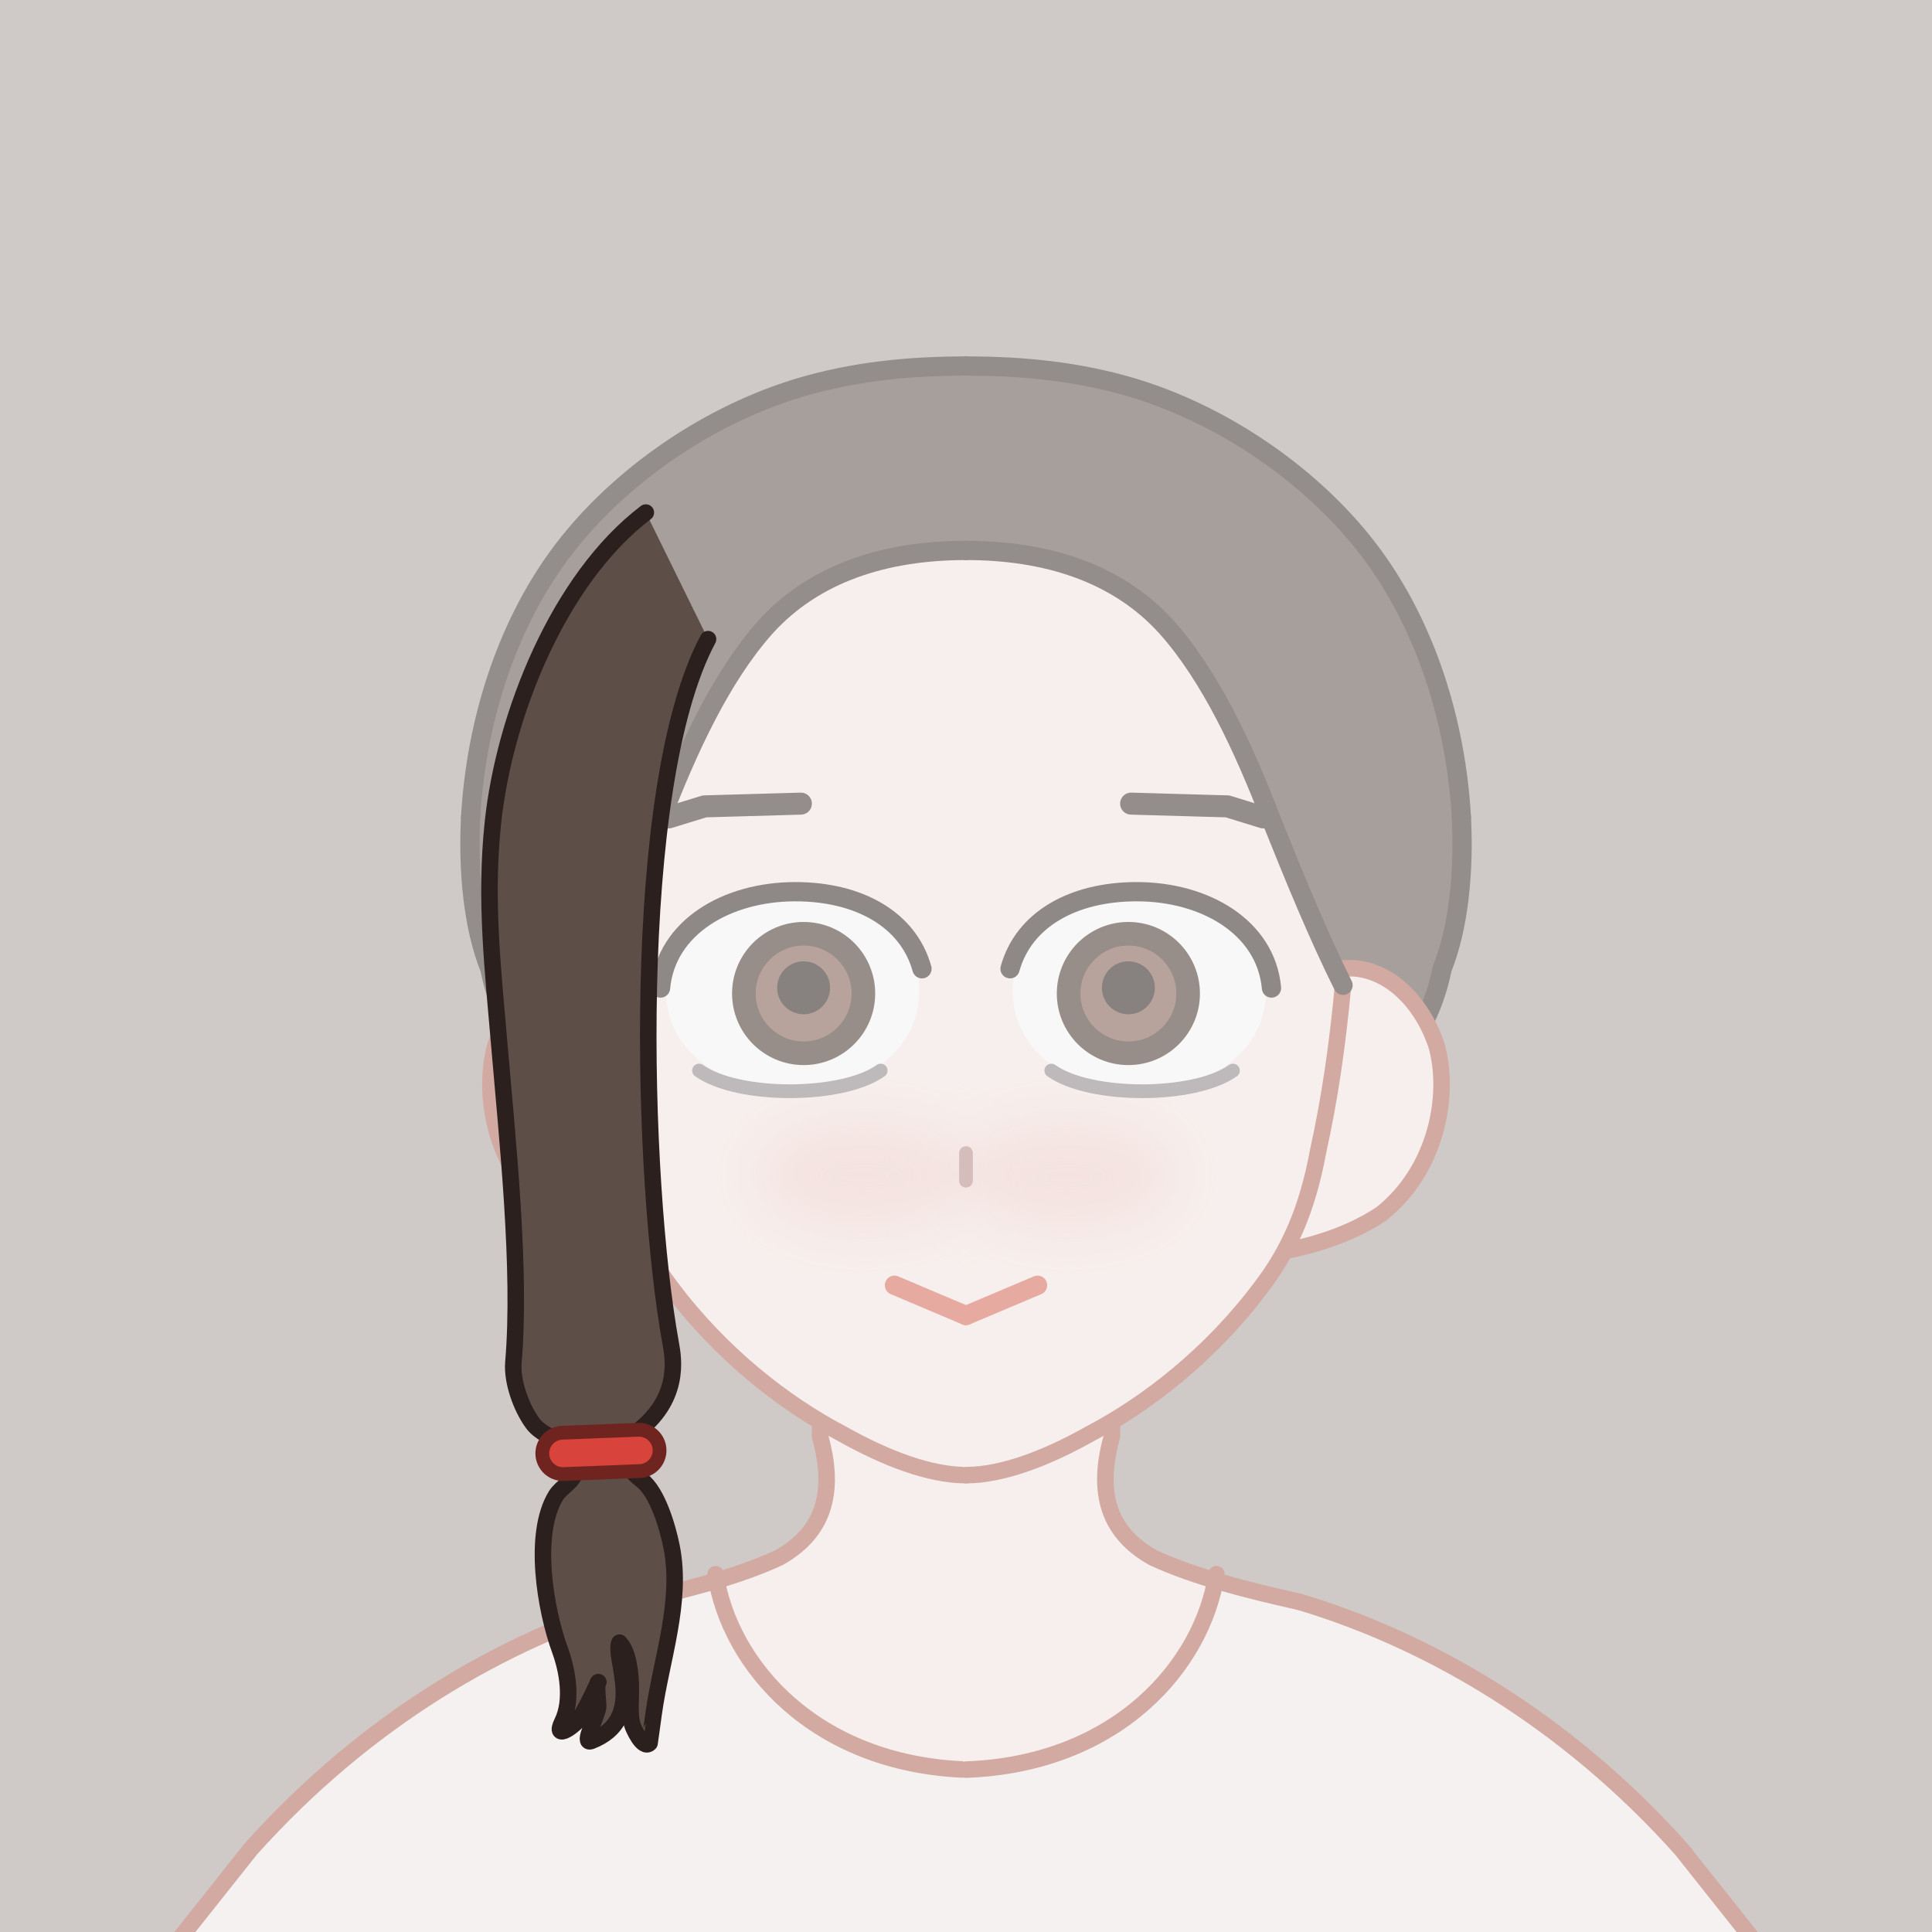
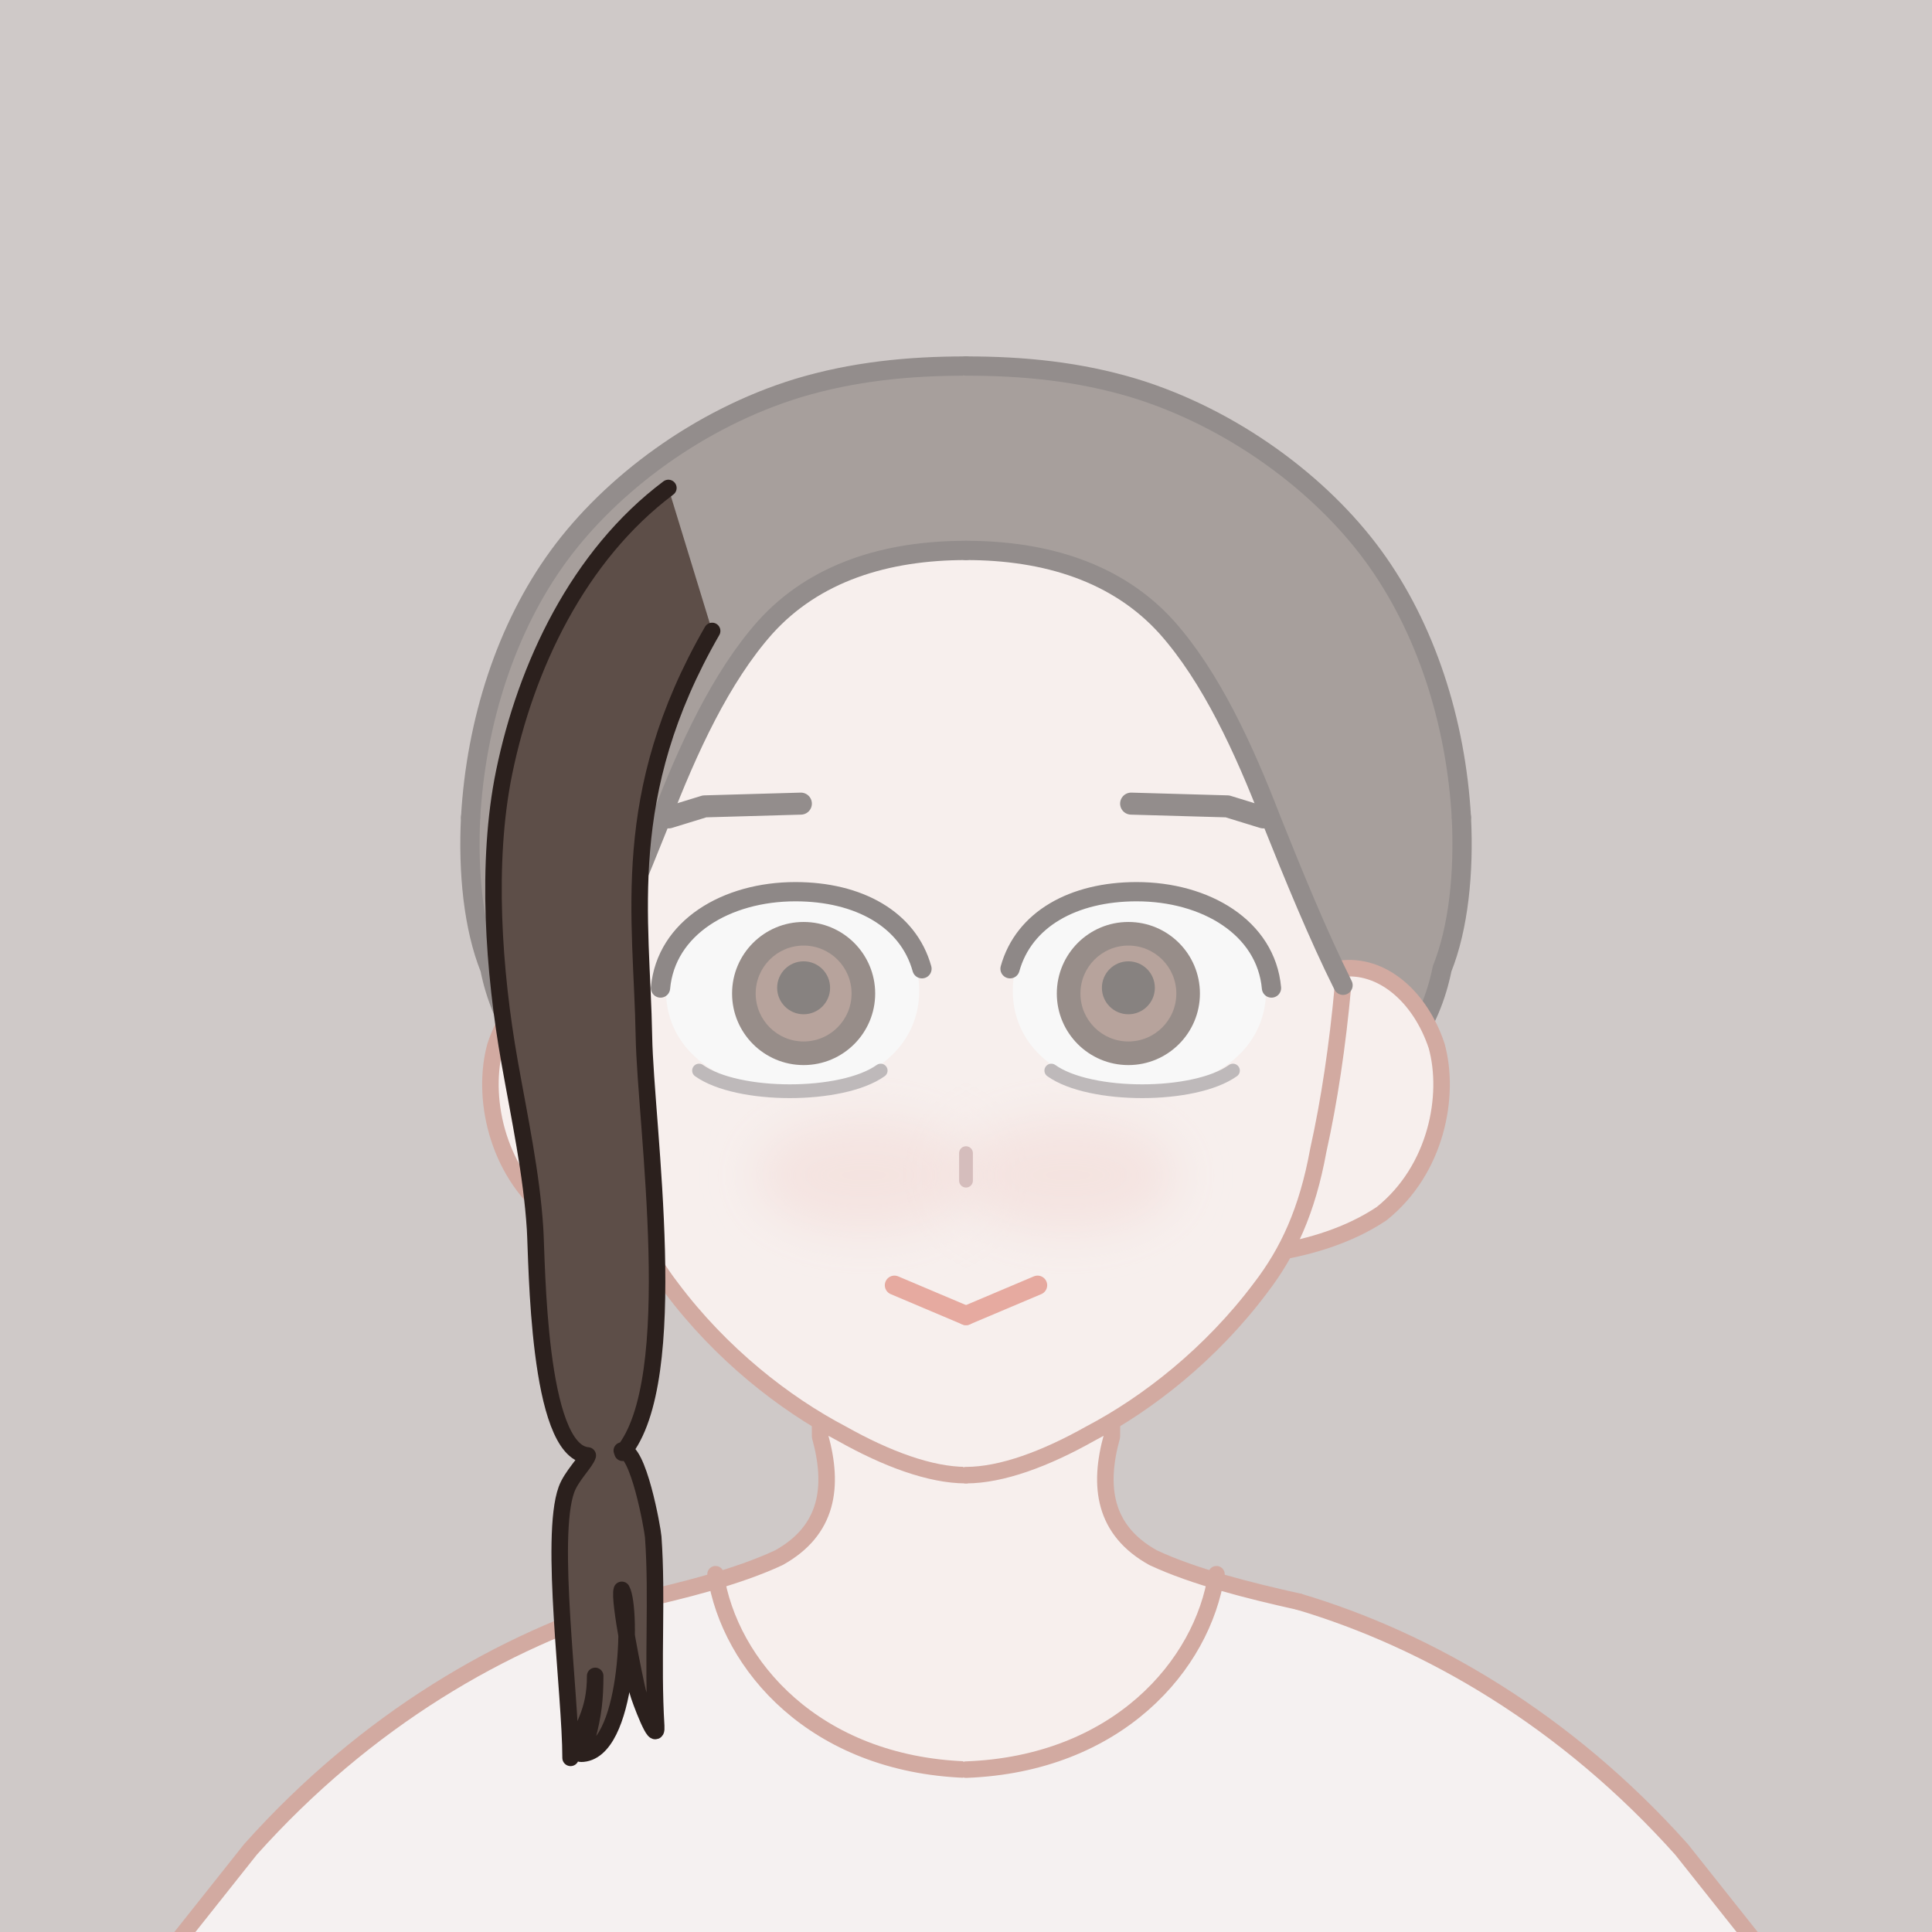
<svg xmlns="http://www.w3.org/2000/svg" width="702" height="702" viewBox="0 0 702 702">
  <defs>
-     <clipPath id="clip-path-1">
+     <clipPath id="clip-path-5">
      <path d="M242 389.2 L386 389.2 L386 464.8 L242 464.8 Z" />
    </clipPath>
    <filter id="filter-1" filterUnits="userSpaceOnUse" x="245" y="377" width="138" height="100" color-interpolation-filters="sRGB">
      <feGaussianBlur in="SourceGraphic" stdDeviation="9" color-interpolation-filters="linearRGB" />
    </filter>
-     <clipPath id="clip-path-2">
+     <clipPath id="clip-path-6">
      <path d="M460 389.2 L316 389.2 L316 464.8 L460 464.8 Z" />
    </clipPath>
    <filter id="filter-2" filterUnits="userSpaceOnUse" x="319" y="377" width="138" height="100" color-interpolation-filters="sRGB">
      <feGaussianBlur in="SourceGraphic" stdDeviation="9" color-interpolation-filters="linearRGB" />
    </filter>
-     <clipPath id="clip-path-3">
+     <clipPath id="clip-path-7">
      <path d="M242 360 C242 338 262 326 288 326 C314 326 334 338 334 360 C334 382 314 396 288 396 C262 396 242 382 242 360 Z" />
    </clipPath>
-     <clipPath id="clip-path-4">
+     <clipPath id="clip-path-8">
      <path d="M460 360 C460 338 440 326 414 326 C388 326 368 338 368 360 C368 382 388 396 414 396 C440 396 460 382 460 360 Z" />
    </clipPath>
  </defs>
  <g id="_ref">
    <g opacity="0.5">
      <rect x="0" y="0" width="702" height="702" fill="#ada19f" />
      <g data-layer="body">
        <g>
          <path d="M260 573 L230 582 C183 596 133 625 91 672 L60 712 L352 712 L352 643 C296 641 265 605 260 573 Z" fill="#f9f2f1" />
          <path d="M296 490 L298 522 C303 540 301 556 283 566 L260 573 C265 605 296 641 352 643 L352 490 Z" fill="#fdeeea" />
          <path d="M230 582 C183 596 133 625 91 672 L64 706" fill="none" stroke="#b46352" stroke-width="6" stroke-linecap="round" stroke-linejoin="round" />
          <path d="M296 500 C298 510 298 516 298 522 C303 540 301 556 283 566 C268 573 248 578 230 582" fill="none" stroke="#b46352" stroke-width="6" stroke-linecap="round" stroke-linejoin="round" />
          <path d="M260 572 C265 605 296 641 351 643" fill="none" stroke="#b46352" stroke-width="6" stroke-linecap="round" stroke-linejoin="round" />
        </g>
        <g>
          <path d="M442 573 L472 582 C519 596 569 625 611 672 L642 712 L350 712 L350 643 C406 641 437 605 442 573 Z" fill="#f9f2f1" />
          <path d="M406 490 L404 522 C399 540 401 556 419 566 L442 573 C437 605 406 641 350 643 L350 490 Z" fill="#fdeeea" />
          <path d="M472 582 C519 596 569 625 611 672 L638 706" fill="none" stroke="#b46352" stroke-width="6" stroke-linecap="round" stroke-linejoin="round" />
          <path d="M406 500 C404 510 404 516 404 522 C399 540 401 556 419 566 C434 573 454 578 472 582" fill="none" stroke="#b46352" stroke-width="6" stroke-linecap="round" stroke-linejoin="round" />
          <path d="M442 572 C437 605 406 641 351 643" fill="none" stroke="#b46352" stroke-width="6" stroke-linecap="round" stroke-linejoin="round" />
        </g>
      </g>
      <g data-layer="hairBase">
        <g>
          <path d="M352 133 L351 133 C330 133 310 135 290 141 C254 152 222 176 203 202 C184 228 173 262 171 297 C170 317 172 337 178 352 C180 362 184 372 190 380 L198 386 L352 386 Z" fill="#5d4e48" />
          <path d="M351 133 C330 133 310 135 290 141 C254 152 222 176 203 202 C184 228 173 262 171 297" fill="none" stroke="#352a27" stroke-width="7" stroke-linecap="round" stroke-linejoin="round" />
          <path d="M171 297 C170 317 172 337 178 352 C180 362 184 372 190 380" fill="none" stroke="#352a27" stroke-width="7" stroke-linecap="round" stroke-linejoin="round" />
        </g>
        <g>
          <path d="M350 133 L351 133 C372 133 392 135 412 141 C448 152 480 176 499 202 C518 228 529 262 531 297 C532 317 530 337 524 352 C522 362 518 372 512 380 L504 386 L350 386 Z" fill="#5d4e48" />
          <path d="M351 133 C372 133 392 135 412 141 C448 152 480 176 499 202 C518 228 529 262 531 297" fill="none" stroke="#352a27" stroke-width="7" stroke-linecap="round" stroke-linejoin="round" />
          <path d="M531 297 C532 317 530 337 524 352 C522 362 518 372 512 380" fill="none" stroke="#352a27" stroke-width="7" stroke-linecap="round" stroke-linejoin="round" />
        </g>
      </g>
      <g data-layer="ear">
        <g>
          <path d="M215 352 C200 350 186 362 180 380 C175 398 180 425 200 441 C212 449 226 453 238 455 L225 380 Z" fill="#fdeeea" />
          <path d="M215 352 C200 350 186 362 180 380 C175 398 180 425 200 441 C212 449 226 453 238 455" fill="none" stroke="#b46352" stroke-width="6" stroke-linecap="round" stroke-linejoin="round" />
        </g>
        <g>
          <path d="M487 352 C502 350 516 362 522 380 C527 398 522 425 502 441 C490 449 476 453 464 455 L477 380 Z" fill="#fdeeea" />
          <path d="M487 352 C502 350 516 362 522 380 C527 398 522 425 502 441 C490 449 476 453 464 455" fill="none" stroke="#b46352" stroke-width="6" stroke-linecap="round" stroke-linejoin="round" />
        </g>
      </g>
      <g data-layer="face">
        <g>
          <path d="M352 200 L351 200 C322 200 296 208 278 228 C262 246 250 272 240 298 C232 318 223 340 214 358 C216 380 219 400 223 418 C227 440 234 455 244 468 C262 492 285 510 306 521 C322 530 338 536 351 536 L352 536 Z" fill="#fdeeea" />
          <path d="M214 358 C216 380 219 400 223 418 C227 440 234 455 244 468 C262 492 285 510 306 521 C322 530 338 536 351 536" fill="none" stroke="#b46352" stroke-width="6" stroke-linecap="round" stroke-linejoin="round" />
        </g>
        <g>
          <path d="M350 200 L351 200 C380 200 406 208 424 228 C440 246 452 272 462 298 C470 318 479 340 488 358 C486 380 483 400 479 418 C475 440 468 455 458 468 C440 492 417 510 396 521 C380 530 364 536 351 536 L350 536 Z" fill="#fdeeea" />
          <path d="M488 358 C486 380 483 400 479 418 C475 440 468 455 458 468 C440 492 417 510 396 521 C380 530 364 536 351 536" fill="none" stroke="#b46352" stroke-width="6" stroke-linecap="round" stroke-linejoin="round" />
        </g>
      </g>
      <g data-layer="makeup">
-         <g clip-path="url(#clip-path-1)">
+         <g clip-path="url(#clip-path-5)">
          <g filter="url(#filter-1)">
            <ellipse cx="314" cy="427" rx="40" ry="21" fill="#f3bfb8" opacity="0.5" />
          </g>
        </g>
-         <g clip-path="url(#clip-path-2)">
+         <g clip-path="url(#clip-path-6)">
          <g filter="url(#filter-2)">
            <ellipse cx="388" cy="427" rx="40" ry="21" fill="#f3bfb8" opacity="0.5" />
          </g>
        </g>
      </g>
      <g data-layer="mouth">
        <line x1="325" y1="467" x2="351" y2="478" fill="none" stroke="#dc6450" stroke-width="7" stroke-linecap="round" stroke-linejoin="round" />
        <line x1="377" y1="467" x2="351" y2="478" fill="none" stroke="#dc6450" stroke-width="7" stroke-linecap="round" stroke-linejoin="round" />
        <line x1="351" y1="419" x2="351" y2="429" fill="none" stroke="#b98a88" stroke-width="5" stroke-linecap="round" />
      </g>
      <g data-layer="eye">
        <path d="M242 360 C242 338 262 326 288 326 C314 326 334 338 334 360 C334 382 314 396 288 396 C262 396 242 382 242 360 Z" fill="#ffffff" />
-         <g clip-path="url(#clip-path-3)">
+         <g clip-path="url(#clip-path-7)">
          <g>
            <circle cx="292" cy="361" r="26" fill="#3e2a22" />
            <circle cx="292" cy="361" r="17.42" fill="#7e5647" />
            <circle cx="292" cy="358.92" r="9.62" fill="#1e1410" />
          </g>
        </g>
        <g>
          <path d="M254 389 C268 399 306 399 320 389" fill="none" stroke="#8b8284" stroke-width="5" stroke-linecap="round" />
          <path d="M240 359 C242 337 264 324 289 324 C312 324 330 334 335 352" fill="none" stroke="#2b201d" stroke-width="7" stroke-linecap="round" stroke-linejoin="round" />
        </g>
        <g>
          <path d="M460 360 C460 338 440 326 414 326 C388 326 368 338 368 360 C368 382 388 396 414 396 C440 396 460 382 460 360 Z" fill="#ffffff" />
-           <g clip-path="url(#clip-path-4)">
+           <g clip-path="url(#clip-path-8)">
            <g>
              <circle cx="410" cy="361" r="26" fill="#3e2a22" />
              <circle cx="410" cy="361" r="17.42" fill="#7e5647" />
              <circle cx="410" cy="358.92" r="9.62" fill="#1e1410" />
            </g>
          </g>
          <g>
            <path d="M448 389 C434 399 396 399 382 389" fill="none" stroke="#8b8284" stroke-width="5" stroke-linecap="round" />
            <path d="M462 359 C460 337 438 324 413 324 C390 324 372 334 367 352" fill="none" stroke="#2b201d" stroke-width="7" stroke-linecap="round" stroke-linejoin="round" />
          </g>
        </g>
      </g>
      <g data-layer="hairLine">
        <path d="M351 200 C322 200 296 208 278 228 C262 246 250 272 240 298 C232 318 223 340 214 358" fill="none" stroke="#352a27" stroke-width="7" stroke-linecap="round" stroke-linejoin="round" />
        <path d="M351 200 C380 200 406 208 424 228 C440 246 452 272 462 298 C470 318 479 340 488 358" fill="none" stroke="#352a27" stroke-width="7" stroke-linecap="round" stroke-linejoin="round" />
      </g>
      <g data-layer="brow">
        <polyline points="243,297 256,293 291,292" fill="none" stroke="#352a27" stroke-width="8" stroke-linecap="round" stroke-linejoin="round" />
        <polyline points="459,297 446,293 411,292" fill="none" stroke="#352a27" stroke-width="8" stroke-linecap="round" stroke-linejoin="round" />
      </g>
    </g>
  </g>
  <g id="half">
-     <path d="M234.667 186.237 C202.879 210.37 183.195 260.098 179.097 298.963 C176.132 327.086 179.128 352.471 181.492 380.347 C184.372 414.314 189.429 461.363 186.551 495.01 C185.97 501.797 189.254 511.285 193.529 517.123 C198.39 523.762 210.939 524.01 209.416 533.647 C208.646 538.516 204.083 540.028 201.972 543.478 C193.43 557.435 198.176 585.052 203.463 599.525 C206.252 607.159 208.118 617.913 204.296 625.688 C200.723 632.957 209.379 626.741 211.09 623.699 C212.588 621.033 214.188 618.155 217.414 611.192 C216.383 611.707 217.467 618.927 217.334 620.25 C216.984 623.746 211.169 634.01 214.829 632.59 C235.082 624.729 222.688 602.655 225.081 596.859 C225.041 597.177 228.188 598.655 229.083 609.781 C229.603 616.246 228.403 621.785 229.772 626.762 C230.04 627.736 233.543 635.774 236.021 633.369 C236.054 633.337 237.402 623.427 237.505 622.685 C240.233 603.021 247.993 581.993 244.04 562.087 C242.625 554.966 238.932 542.266 233.242 537.904 C224.839 531.462 223.807 523.158 230.464 520.994 C247.532 508.716 244.667 493.437 243.728 488.259 C233.057 429.38 228.609 285.915 257.271 232.232" fill="#5d4e48" stroke="#2b201d" stroke-width="6" stroke-linecap="round" stroke-linejoin="round" />
-     <line x1="204.563" y1="528.099" x2="232.137" y2="527.02" fill="none" stroke="#6f2420" stroke-width="20.038" stroke-linecap="round" />
-     <line x1="204.563" y1="528.099" x2="232.137" y2="527.02" fill="none" stroke="#d8433b" stroke-width="10.019" stroke-linecap="round" />
+     <path d="M242.856 177.304 C210.137 201.86 191.072 242.129 183.163 280.725 C176.485 313.318 179.357 353.117 185.148 385.793 C188.78 406.285 193.166 426.582 194.423 446.581 C195.174 458.523 195.212 527.311 213.574 528.845 C212.847 531.378 207.639 536.252 205.827 541.239 C199.534 558.555 207.324 615.468 207.324 638.723 C211.662 627.157 216.258 622.321 216.258 608.946 C216.258 617.41 215.589 623.111 213.402 631.283 C213.189 632.079 212.051 637.435 211.047 637.234 C228.441 637.234 229.765 584.573 225.935 577.68 C224.719 581.33 230.52 609.642 231.732 614.7 C232.33 617.192 238.883 634.525 238.433 627.187 C236.989 603.659 238.939 580.488 237.352 558.478 C237.144 555.595 231.873 525.871 225.935 527.058 L226.21 527.875 C248.378 501.572 234.538 408.849 233.975 376.666 C233.215 333.184 224.446 288.84 258.76 229.254" fill="#5d4e48" stroke="#2b201d" stroke-width="6" stroke-linecap="round" stroke-linejoin="round" />
  </g>
</svg>
